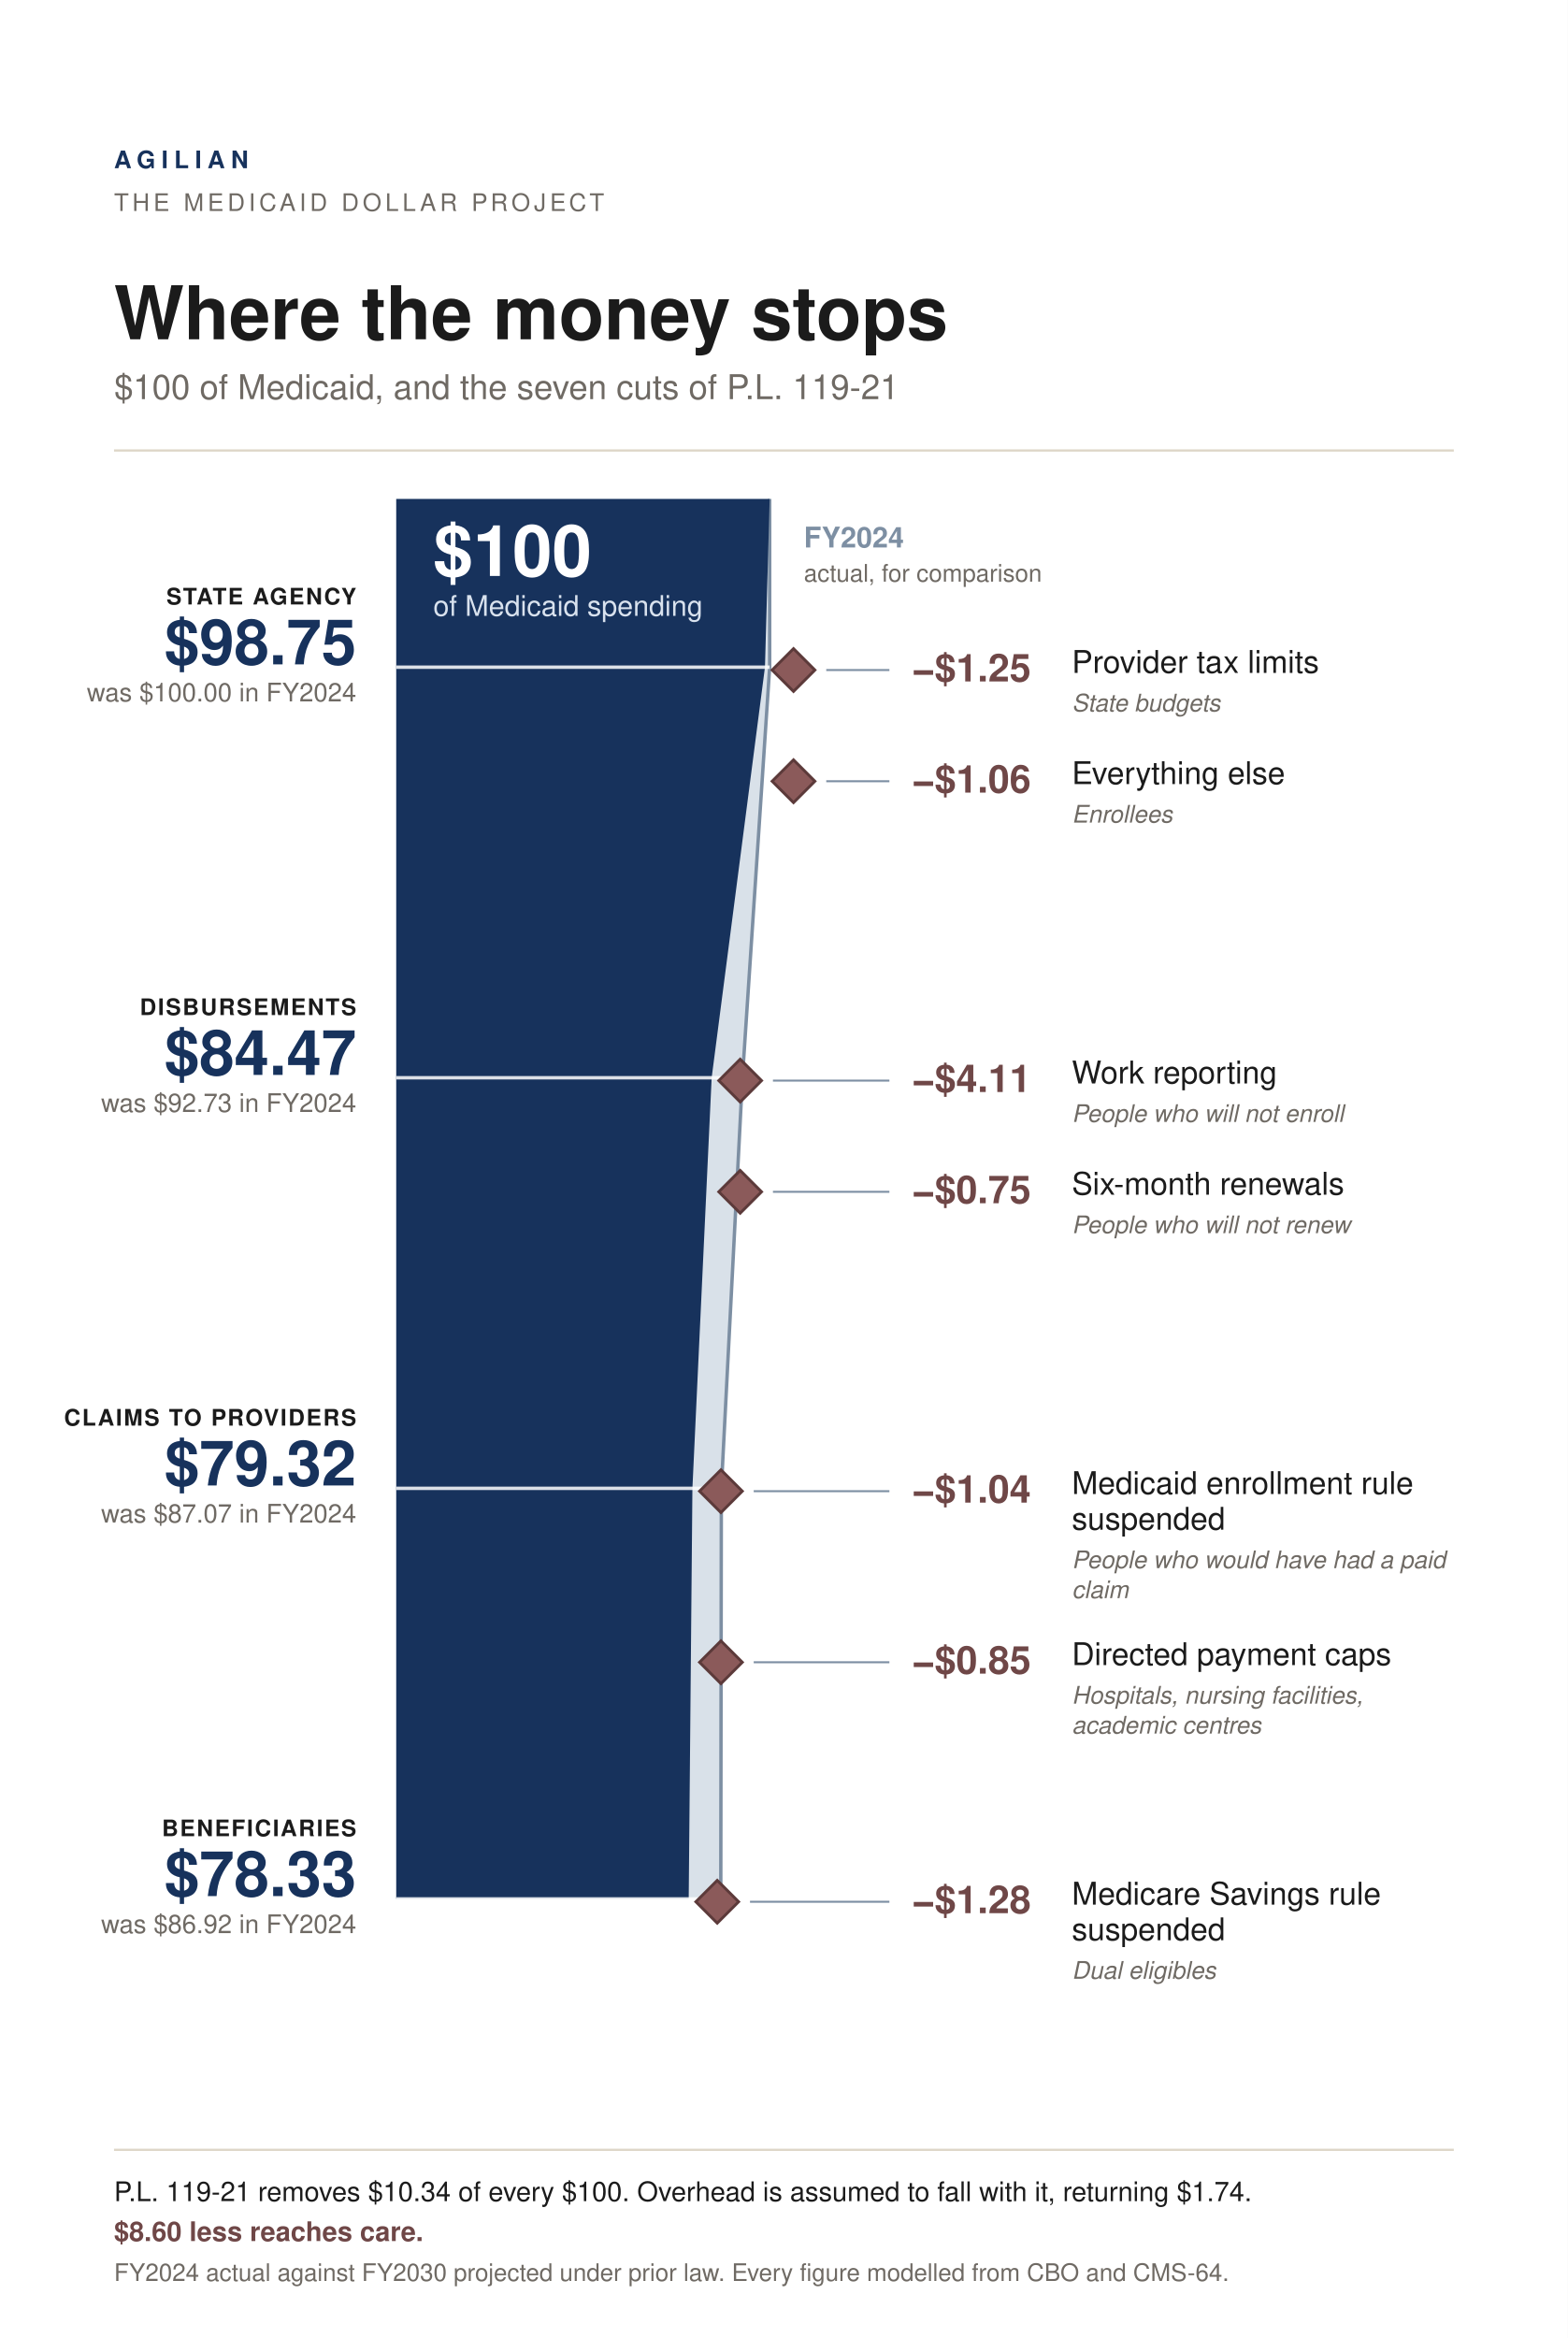
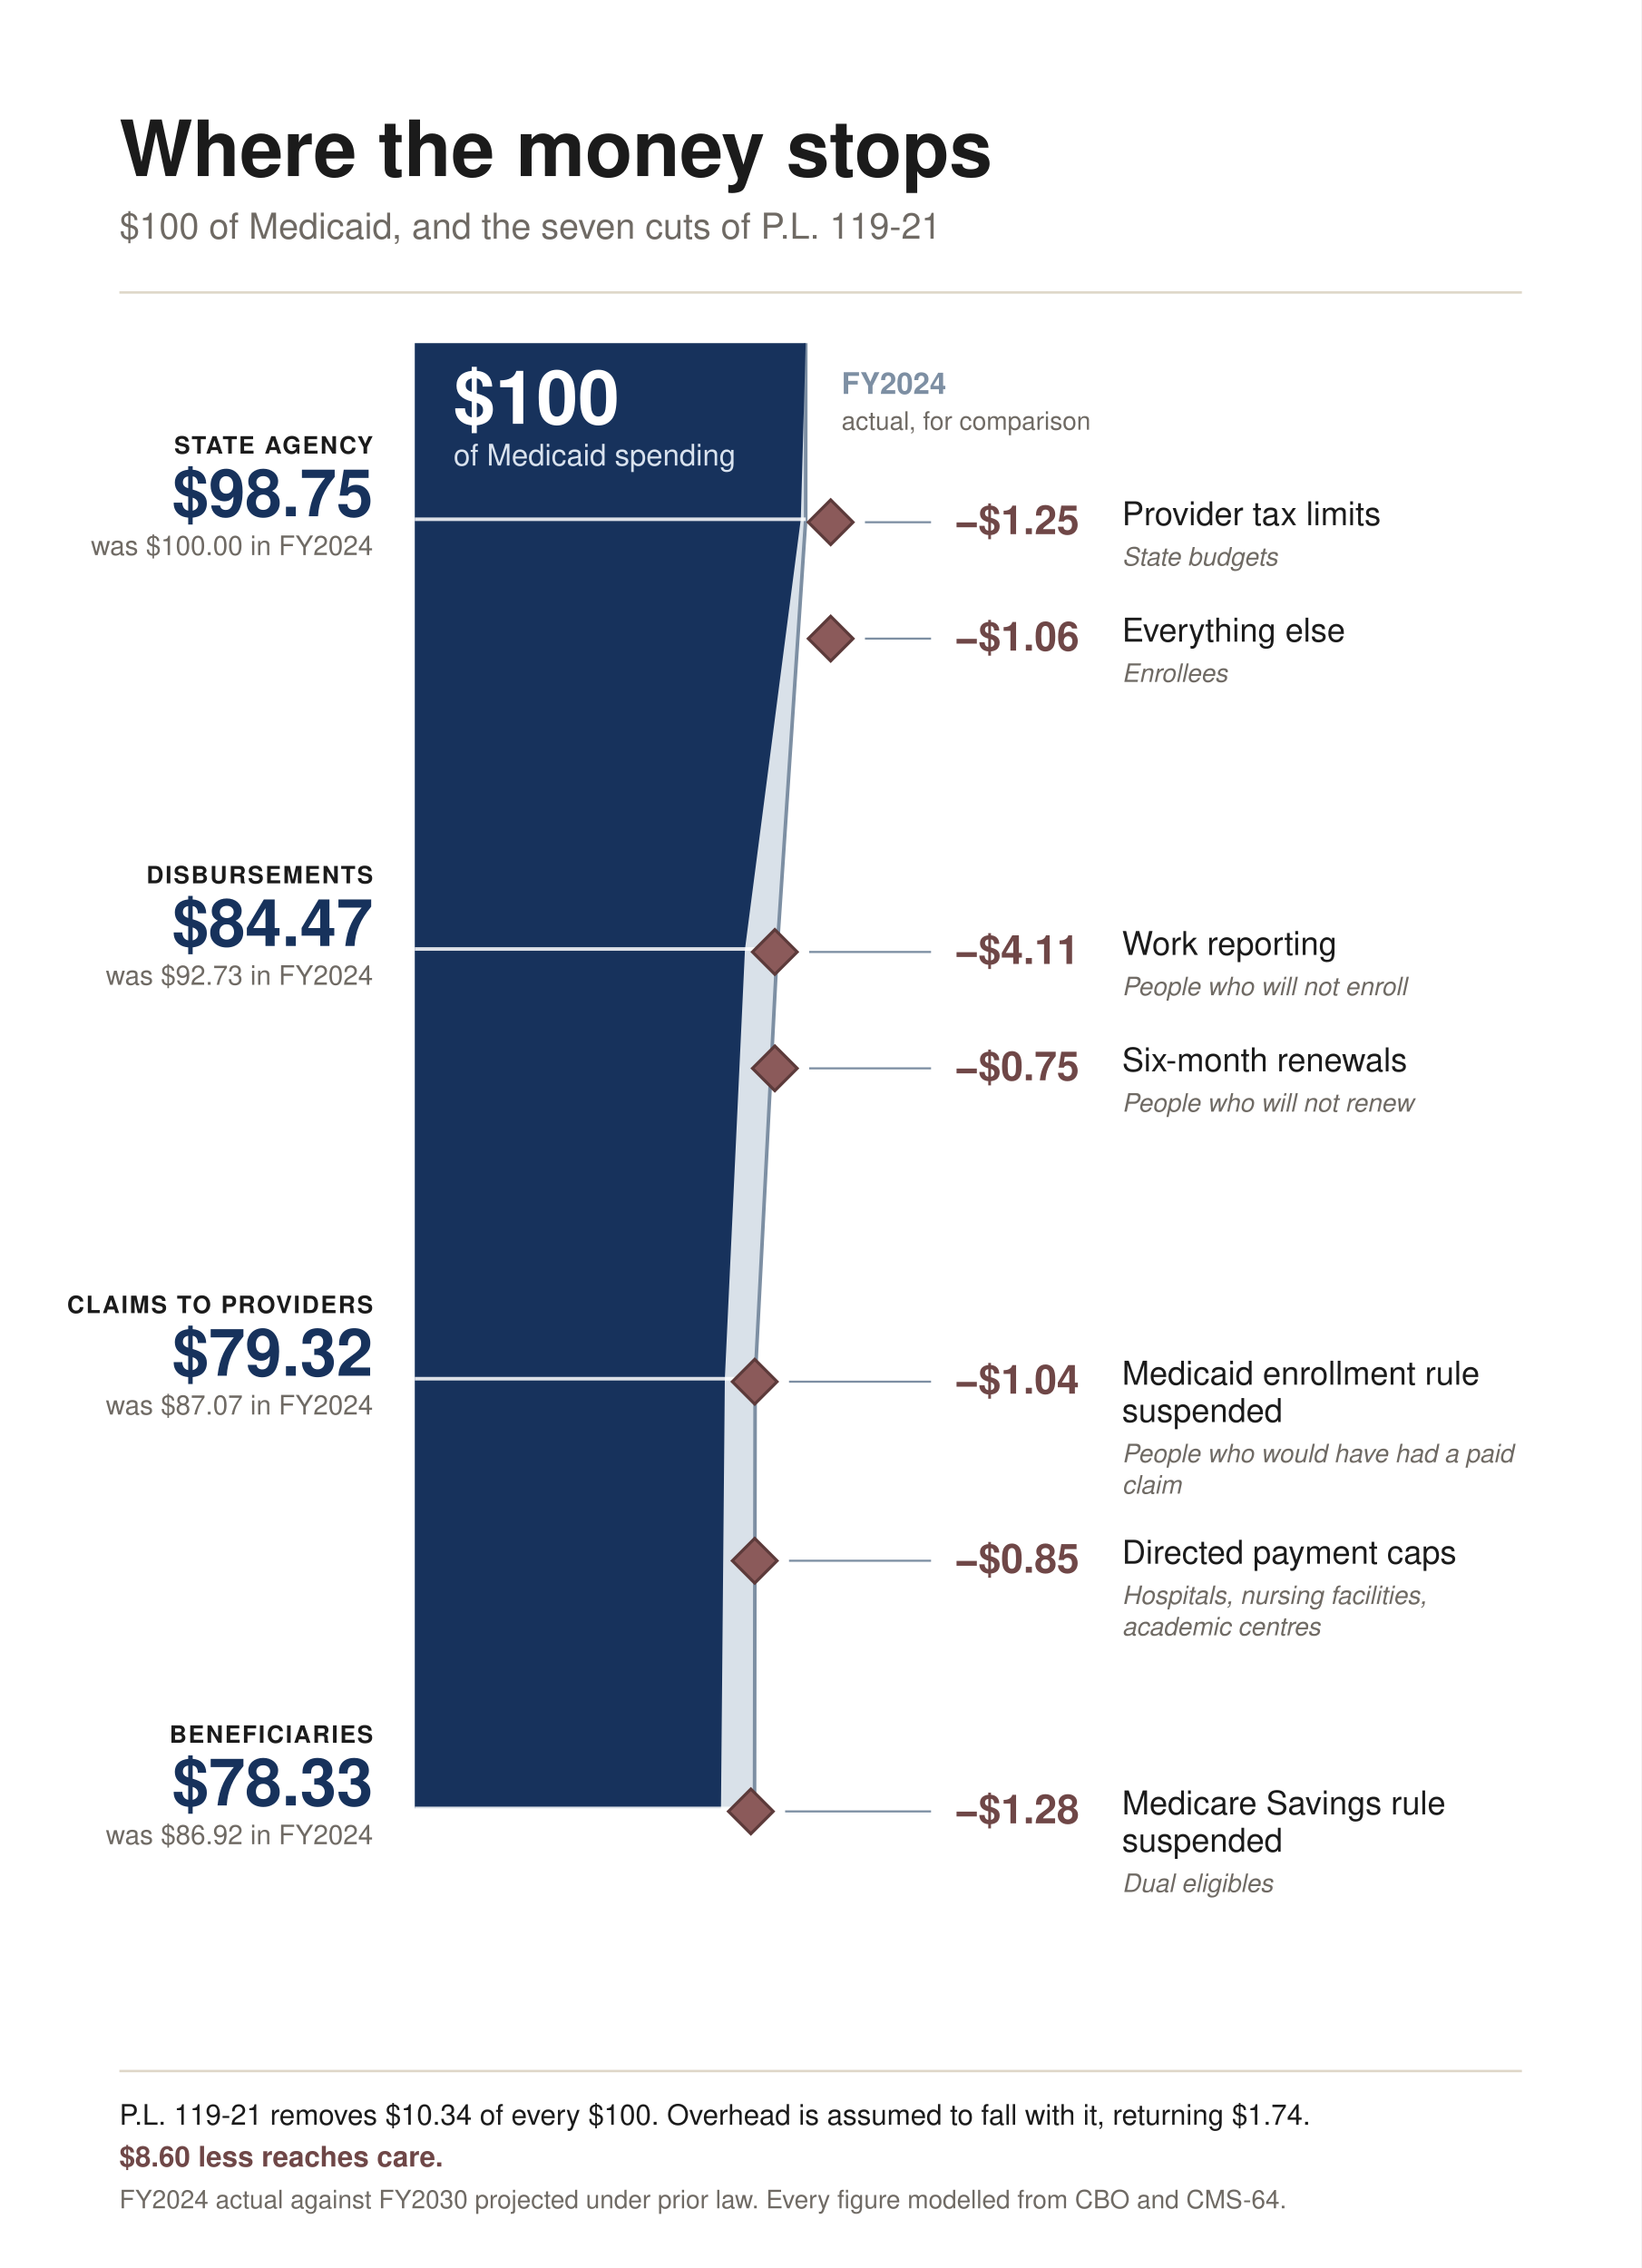
- <svg xmlns="http://www.w3.org/2000/svg" viewBox="0 0 1100 1640" role="img" aria-labelledby="ttl dsc">
-   <rect width="1100" height="1640" fill="#ffffff" />
-   <text x="80.0" y="118.0" font-family="Segoe UI, Helvetica Neue, Helvetica, Arial, sans-serif" font-size="17" fill="#17325c" text-anchor="start" font-weight="bold" letter-spacing="4.2">AGILIAN</text>
-   <text x="80.0" y="148.0" font-family="Segoe UI, Helvetica Neue, Helvetica, Arial, sans-serif" font-size="17" fill="#6f6a64" text-anchor="start" font-weight="normal" letter-spacing="2.6">THE MEDICAID DOLLAR PROJECT</text>
-   <text x="80.0" y="238.0" font-family="Segoe UI, Helvetica Neue, Helvetica, Arial, sans-serif" font-size="52" fill="#1b1b1b" text-anchor="start" font-weight="bold">Where the money stops</text>
-   <text x="80.0" y="280.0" font-family="Segoe UI, Helvetica Neue, Helvetica, Arial, sans-serif" font-size="24" fill="#6f6a64" text-anchor="start" font-weight="normal">$100 of Medicaid, and the seven cuts of P.L. 119-21</text>
-   <line x1="80" y1="316" x2="1020" y2="316" stroke="#ded7c8" stroke-width="1.6" />
-   <path d="M278.0,350 L540.0,350 L540.0,468 L520.9,756 L506.1,1044 L505.7,1332 L278.0,1332 Z" fill="#ccd6e1" fill-opacity="0.75" />
-   <path d="M540.0,350 L540.0,468 L520.9,756 L506.1,1044 L505.7,1332" fill="none" stroke="#7d8fa3" stroke-width="2.4" />
-   <path d="M278.0,350 L540.0,350 L536.7,468 L499.3,756 L485.8,1044 L483.2,1332 L278.0,1332 Z" fill="#17325c" />
-   <text x="304.0" y="404.0" font-family="Segoe UI, Helvetica Neue, Helvetica, Arial, sans-serif" font-size="50" fill="#ffffff" text-anchor="start" font-weight="bold">$100</text>
-   <text x="304.0" y="432.0" font-family="Segoe UI, Helvetica Neue, Helvetica, Arial, sans-serif" font-size="20" fill="#d9e2ee" text-anchor="start" font-weight="normal">of Medicaid spending</text>
-   <text x="564.0" y="384.0" font-family="Segoe UI, Helvetica Neue, Helvetica, Arial, sans-serif" font-size="20" fill="#7d8fa3" text-anchor="start" font-weight="bold">FY2024</text>
-   <text x="564.0" y="408.0" font-family="Segoe UI, Helvetica Neue, Helvetica, Arial, sans-serif" font-size="17" fill="#6f6a64" text-anchor="start" font-weight="normal">actual, for comparison</text>
-   <line x1="278.0" y1="468" x2="540.0" y2="468" stroke="#ffffff" stroke-width="2.4" stroke-opacity="0.85" />
-   <text x="250.0" y="424.0" font-family="Segoe UI, Helvetica Neue, Helvetica, Arial, sans-serif" font-size="16" fill="#1b1b1b" text-anchor="end" font-weight="bold" letter-spacing="1.1">STATE AGENCY</text>
-   <text x="250.0" y="466.0" font-family="Segoe UI, Helvetica Neue, Helvetica, Arial, sans-serif" font-size="44" fill="#17325c" text-anchor="end" font-weight="bold">$98.75</text>
-   <text x="250.0" y="492.0" font-family="Segoe UI, Helvetica Neue, Helvetica, Arial, sans-serif" font-size="18" fill="#6f6a64" text-anchor="end" font-weight="normal">was $100.00 in FY2024</text>
-   <path d="M556.725,455 L571.725,470 L556.725,485 L541.725,470 Z" fill="#8B5A5A" stroke="#5c3a3a" stroke-width="2" />
-   <line x1="579.7" y1="470.0" x2="624" y2="470.0" stroke="#7d8fa3" stroke-width="1.4" />
-   <text x="640.0" y="478.0" font-family="Segoe UI, Helvetica Neue, Helvetica, Arial, sans-serif" font-size="27" fill="#6f4747" text-anchor="start" font-weight="bold">−$1.25</text>
-   <text x="752.0" y="472.0" font-family="Segoe UI, Helvetica Neue, Helvetica, Arial, sans-serif" font-size="22" fill="#1b1b1b" text-anchor="start" font-weight="normal">Provider tax limits</text>
-   <text x="752.0" y="499.0" font-family="Segoe UI, Helvetica Neue, Helvetica, Arial, sans-serif" font-size="17" fill="#6f6a64" text-anchor="start" font-weight="normal" font-style="italic">State budgets</text>
-   <path d="M556.725,533 L571.725,548 L556.725,563 L541.725,548 Z" fill="#8B5A5A" stroke="#5c3a3a" stroke-width="2" />
-   <line x1="579.7" y1="548.0" x2="624" y2="548.0" stroke="#7d8fa3" stroke-width="1.4" />
-   <text x="640.0" y="556.0" font-family="Segoe UI, Helvetica Neue, Helvetica, Arial, sans-serif" font-size="27" fill="#6f4747" text-anchor="start" font-weight="bold">−$1.06</text>
-   <text x="752.0" y="550.0" font-family="Segoe UI, Helvetica Neue, Helvetica, Arial, sans-serif" font-size="22" fill="#1b1b1b" text-anchor="start" font-weight="normal">Everything else</text>
-   <text x="752.0" y="577.0" font-family="Segoe UI, Helvetica Neue, Helvetica, Arial, sans-serif" font-size="17" fill="#6f6a64" text-anchor="start" font-weight="normal" font-style="italic">Enrollees</text>
-   <line x1="278.0" y1="756" x2="520.9" y2="756" stroke="#ffffff" stroke-width="2.4" stroke-opacity="0.85" />
-   <text x="250.0" y="712.0" font-family="Segoe UI, Helvetica Neue, Helvetica, Arial, sans-serif" font-size="16" fill="#1b1b1b" text-anchor="end" font-weight="bold" letter-spacing="1.1">DISBURSEMENTS</text>
-   <text x="250.0" y="754.0" font-family="Segoe UI, Helvetica Neue, Helvetica, Arial, sans-serif" font-size="44" fill="#17325c" text-anchor="end" font-weight="bold">$84.47</text>
-   <text x="250.0" y="780.0" font-family="Segoe UI, Helvetica Neue, Helvetica, Arial, sans-serif" font-size="18" fill="#6f6a64" text-anchor="end" font-weight="normal">was $92.73 in FY2024</text>
-   <path d="M519.303,743 L534.303,758 L519.303,773 L504.303,758 Z" fill="#8B5A5A" stroke="#5c3a3a" stroke-width="2" />
-   <line x1="542.3" y1="758.0" x2="624" y2="758.0" stroke="#7d8fa3" stroke-width="1.4" />
-   <text x="640.0" y="766.0" font-family="Segoe UI, Helvetica Neue, Helvetica, Arial, sans-serif" font-size="27" fill="#6f4747" text-anchor="start" font-weight="bold">−$4.11</text>
-   <text x="752.0" y="760.0" font-family="Segoe UI, Helvetica Neue, Helvetica, Arial, sans-serif" font-size="22" fill="#1b1b1b" text-anchor="start" font-weight="normal">Work reporting</text>
-   <text x="752.0" y="787.0" font-family="Segoe UI, Helvetica Neue, Helvetica, Arial, sans-serif" font-size="17" fill="#6f6a64" text-anchor="start" font-weight="normal" font-style="italic">People who will not enroll</text>
-   <path d="M519.303,821 L534.303,836 L519.303,851 L504.303,836 Z" fill="#8B5A5A" stroke="#5c3a3a" stroke-width="2" />
-   <line x1="542.3" y1="836.0" x2="624" y2="836.0" stroke="#7d8fa3" stroke-width="1.4" />
-   <text x="640.0" y="844.0" font-family="Segoe UI, Helvetica Neue, Helvetica, Arial, sans-serif" font-size="27" fill="#6f4747" text-anchor="start" font-weight="bold">−$0.75</text>
-   <text x="752.0" y="838.0" font-family="Segoe UI, Helvetica Neue, Helvetica, Arial, sans-serif" font-size="22" fill="#1b1b1b" text-anchor="start" font-weight="normal">Six-month renewals</text>
-   <text x="752.0" y="865.0" font-family="Segoe UI, Helvetica Neue, Helvetica, Arial, sans-serif" font-size="17" fill="#6f6a64" text-anchor="start" font-weight="normal" font-style="italic">People who will not renew</text>
-   <line x1="278.0" y1="1044" x2="506.1" y2="1044" stroke="#ffffff" stroke-width="2.4" stroke-opacity="0.85" />
-   <text x="250.0" y="1000.0" font-family="Segoe UI, Helvetica Neue, Helvetica, Arial, sans-serif" font-size="16" fill="#1b1b1b" text-anchor="end" font-weight="bold" letter-spacing="1.1">CLAIMS TO PROVIDERS</text>
-   <text x="250.0" y="1042.0" font-family="Segoe UI, Helvetica Neue, Helvetica, Arial, sans-serif" font-size="44" fill="#17325c" text-anchor="end" font-weight="bold">$79.32</text>
-   <text x="250.0" y="1068.0" font-family="Segoe UI, Helvetica Neue, Helvetica, Arial, sans-serif" font-size="18" fill="#6f6a64" text-anchor="end" font-weight="normal">was $87.07 in FY2024</text>
-   <path d="M505.812,1031 L520.812,1046 L505.812,1061 L490.812,1046 Z" fill="#8B5A5A" stroke="#5c3a3a" stroke-width="2" />
-   <line x1="528.8" y1="1046.0" x2="624" y2="1046.0" stroke="#7d8fa3" stroke-width="1.4" />
-   <text x="640.0" y="1054.0" font-family="Segoe UI, Helvetica Neue, Helvetica, Arial, sans-serif" font-size="27" fill="#6f4747" text-anchor="start" font-weight="bold">−$1.04</text>
-   <text x="752.0" y="1048.0" font-family="Segoe UI, Helvetica Neue, Helvetica, Arial, sans-serif" font-size="22" fill="#1b1b1b" text-anchor="start" font-weight="normal">Medicaid enrollment rule</text>
-   <text x="752.0" y="1073.0" font-family="Segoe UI, Helvetica Neue, Helvetica, Arial, sans-serif" font-size="22" fill="#1b1b1b" text-anchor="start" font-weight="normal">suspended</text>
-   <text x="752.0" y="1100.0" font-family="Segoe UI, Helvetica Neue, Helvetica, Arial, sans-serif" font-size="17" fill="#6f6a64" text-anchor="start" font-weight="normal" font-style="italic">People who would have had a paid</text>
-   <text x="752.0" y="1121.0" font-family="Segoe UI, Helvetica Neue, Helvetica, Arial, sans-serif" font-size="17" fill="#6f6a64" text-anchor="start" font-weight="normal" font-style="italic">claim</text>
-   <path d="M505.812,1151 L520.812,1166 L505.812,1181 L490.812,1166 Z" fill="#8B5A5A" stroke="#5c3a3a" stroke-width="2" />
-   <line x1="528.8" y1="1166.0" x2="624" y2="1166.0" stroke="#7d8fa3" stroke-width="1.4" />
-   <text x="640.0" y="1174.0" font-family="Segoe UI, Helvetica Neue, Helvetica, Arial, sans-serif" font-size="27" fill="#6f4747" text-anchor="start" font-weight="bold">−$0.85</text>
-   <text x="752.0" y="1168.0" font-family="Segoe UI, Helvetica Neue, Helvetica, Arial, sans-serif" font-size="22" fill="#1b1b1b" text-anchor="start" font-weight="normal">Directed payment caps</text>
-   <text x="752.0" y="1195.0" font-family="Segoe UI, Helvetica Neue, Helvetica, Arial, sans-serif" font-size="17" fill="#6f6a64" text-anchor="start" font-weight="normal" font-style="italic">Hospitals, nursing facilities,</text>
-   <text x="752.0" y="1216.0" font-family="Segoe UI, Helvetica Neue, Helvetica, Arial, sans-serif" font-size="17" fill="#6f6a64" text-anchor="start" font-weight="normal" font-style="italic">academic centres</text>
-   <line x1="278.0" y1="1332" x2="505.7" y2="1332" stroke="#ffffff" stroke-width="2.4" stroke-opacity="0.85" />
-   <text x="250.0" y="1288.0" font-family="Segoe UI, Helvetica Neue, Helvetica, Arial, sans-serif" font-size="16" fill="#1b1b1b" text-anchor="end" font-weight="bold" letter-spacing="1.1">BENEFICIARIES</text>
-   <text x="250.0" y="1330.0" font-family="Segoe UI, Helvetica Neue, Helvetica, Arial, sans-serif" font-size="44" fill="#17325c" text-anchor="end" font-weight="bold">$78.33</text>
-   <text x="250.0" y="1356.0" font-family="Segoe UI, Helvetica Neue, Helvetica, Arial, sans-serif" font-size="18" fill="#6f6a64" text-anchor="end" font-weight="normal">was $86.92 in FY2024</text>
-   <path d="M503.217,1319 L518.217,1334 L503.217,1349 L488.217,1334 Z" fill="#8B5A5A" stroke="#5c3a3a" stroke-width="2" />
-   <line x1="526.2" y1="1334.0" x2="624" y2="1334.0" stroke="#7d8fa3" stroke-width="1.4" />
-   <text x="640.0" y="1342.0" font-family="Segoe UI, Helvetica Neue, Helvetica, Arial, sans-serif" font-size="27" fill="#6f4747" text-anchor="start" font-weight="bold">−$1.28</text>
-   <text x="752.0" y="1336.0" font-family="Segoe UI, Helvetica Neue, Helvetica, Arial, sans-serif" font-size="22" fill="#1b1b1b" text-anchor="start" font-weight="normal">Medicare Savings rule</text>
-   <text x="752.0" y="1361.0" font-family="Segoe UI, Helvetica Neue, Helvetica, Arial, sans-serif" font-size="22" fill="#1b1b1b" text-anchor="start" font-weight="normal">suspended</text>
-   <text x="752.0" y="1388.0" font-family="Segoe UI, Helvetica Neue, Helvetica, Arial, sans-serif" font-size="17" fill="#6f6a64" text-anchor="start" font-weight="normal" font-style="italic">Dual eligibles</text>
-   <line x1="80" y1="1508" x2="1020" y2="1508" stroke="#ded7c8" stroke-width="1.6" />
-   <text x="80.0" y="1544.0" font-family="Segoe UI, Helvetica Neue, Helvetica, Arial, sans-serif" font-size="19" fill="#1b1b1b" text-anchor="start" font-weight="normal">P.L. 119-21 removes $10.34 of every $100. Overhead is assumed to fall with it, returning $1.74.</text>
-   <text x="80.0" y="1572.0" font-family="Segoe UI, Helvetica Neue, Helvetica, Arial, sans-serif" font-size="19" fill="#6f4747" text-anchor="start" font-weight="bold">$8.60 less reaches care.</text>
-   <text x="80.0" y="1600.0" font-family="Segoe UI, Helvetica Neue, Helvetica, Arial, sans-serif" font-size="17" fill="#6f6a64" text-anchor="start" font-weight="normal">FY2024 actual against FY2030 projected under prior law. Every figure modelled from CBO and CMS-64.</text>
+ <svg xmlns="http://www.w3.org/2000/svg" viewBox="0 0 1100 1520" role="img" aria-labelledby="ttl dsc">
+   <rect width="1100" height="1520" fill="#ffffff" />
+   <g transform="translate(0,-120)">
+     <text x="80.0" y="238.0" font-family="Segoe UI, Helvetica Neue, Helvetica, Arial, sans-serif" font-size="52" fill="#1b1b1b" text-anchor="start" font-weight="bold">Where the money stops</text>
+     <text x="80.0" y="280.0" font-family="Segoe UI, Helvetica Neue, Helvetica, Arial, sans-serif" font-size="24" fill="#6f6a64" text-anchor="start" font-weight="normal">$100 of Medicaid, and the seven cuts of P.L. 119-21</text>
+     <line x1="80" y1="316" x2="1020" y2="316" stroke="#ded7c8" stroke-width="1.6" />
+     <path d="M278.0,350 L540.0,350 L540.0,468 L520.9,756 L506.1,1044 L505.7,1332 L278.0,1332 Z" fill="#ccd6e1" fill-opacity="0.75" />
+     <path d="M540.0,350 L540.0,468 L520.9,756 L506.1,1044 L505.7,1332" fill="none" stroke="#7d8fa3" stroke-width="2.4" />
+     <path d="M278.0,350 L540.0,350 L536.7,468 L499.3,756 L485.8,1044 L483.2,1332 L278.0,1332 Z" fill="#17325c" />
+     <text x="304.0" y="404.0" font-family="Segoe UI, Helvetica Neue, Helvetica, Arial, sans-serif" font-size="50" fill="#ffffff" text-anchor="start" font-weight="bold">$100</text>
+     <text x="304.0" y="432.0" font-family="Segoe UI, Helvetica Neue, Helvetica, Arial, sans-serif" font-size="20" fill="#d9e2ee" text-anchor="start" font-weight="normal">of Medicaid spending</text>
+     <text x="564.0" y="384.0" font-family="Segoe UI, Helvetica Neue, Helvetica, Arial, sans-serif" font-size="20" fill="#7d8fa3" text-anchor="start" font-weight="bold">FY2024</text>
+     <text x="564.0" y="408.0" font-family="Segoe UI, Helvetica Neue, Helvetica, Arial, sans-serif" font-size="17" fill="#6f6a64" text-anchor="start" font-weight="normal">actual, for comparison</text>
+     <line x1="278.0" y1="468" x2="540.0" y2="468" stroke="#ffffff" stroke-width="2.4" stroke-opacity="0.85" />
+     <text x="250.0" y="424.0" font-family="Segoe UI, Helvetica Neue, Helvetica, Arial, sans-serif" font-size="16" fill="#1b1b1b" text-anchor="end" font-weight="bold" letter-spacing="1.1">STATE AGENCY</text>
+     <text x="250.0" y="466.0" font-family="Segoe UI, Helvetica Neue, Helvetica, Arial, sans-serif" font-size="44" fill="#17325c" text-anchor="end" font-weight="bold">$98.75</text>
+     <text x="250.0" y="492.0" font-family="Segoe UI, Helvetica Neue, Helvetica, Arial, sans-serif" font-size="18" fill="#6f6a64" text-anchor="end" font-weight="normal">was $100.00 in FY2024</text>
+     <path d="M556.725,455 L571.725,470 L556.725,485 L541.725,470 Z" fill="#8B5A5A" stroke="#5c3a3a" stroke-width="2" />
+     <line x1="579.7" y1="470.0" x2="624" y2="470.0" stroke="#7d8fa3" stroke-width="1.4" />
+     <text x="640.0" y="478.0" font-family="Segoe UI, Helvetica Neue, Helvetica, Arial, sans-serif" font-size="27" fill="#6f4747" text-anchor="start" font-weight="bold">−$1.25</text>
+     <text x="752.0" y="472.0" font-family="Segoe UI, Helvetica Neue, Helvetica, Arial, sans-serif" font-size="22" fill="#1b1b1b" text-anchor="start" font-weight="normal">Provider tax limits</text>
+     <text x="752.0" y="499.0" font-family="Segoe UI, Helvetica Neue, Helvetica, Arial, sans-serif" font-size="17" fill="#6f6a64" text-anchor="start" font-weight="normal" font-style="italic">State budgets</text>
+     <path d="M556.725,533 L571.725,548 L556.725,563 L541.725,548 Z" fill="#8B5A5A" stroke="#5c3a3a" stroke-width="2" />
+     <line x1="579.7" y1="548.0" x2="624" y2="548.0" stroke="#7d8fa3" stroke-width="1.4" />
+     <text x="640.0" y="556.0" font-family="Segoe UI, Helvetica Neue, Helvetica, Arial, sans-serif" font-size="27" fill="#6f4747" text-anchor="start" font-weight="bold">−$1.06</text>
+     <text x="752.0" y="550.0" font-family="Segoe UI, Helvetica Neue, Helvetica, Arial, sans-serif" font-size="22" fill="#1b1b1b" text-anchor="start" font-weight="normal">Everything else</text>
+     <text x="752.0" y="577.0" font-family="Segoe UI, Helvetica Neue, Helvetica, Arial, sans-serif" font-size="17" fill="#6f6a64" text-anchor="start" font-weight="normal" font-style="italic">Enrollees</text>
+     <line x1="278.0" y1="756" x2="520.9" y2="756" stroke="#ffffff" stroke-width="2.4" stroke-opacity="0.85" />
+     <text x="250.0" y="712.0" font-family="Segoe UI, Helvetica Neue, Helvetica, Arial, sans-serif" font-size="16" fill="#1b1b1b" text-anchor="end" font-weight="bold" letter-spacing="1.1">DISBURSEMENTS</text>
+     <text x="250.0" y="754.0" font-family="Segoe UI, Helvetica Neue, Helvetica, Arial, sans-serif" font-size="44" fill="#17325c" text-anchor="end" font-weight="bold">$84.47</text>
+     <text x="250.0" y="780.0" font-family="Segoe UI, Helvetica Neue, Helvetica, Arial, sans-serif" font-size="18" fill="#6f6a64" text-anchor="end" font-weight="normal">was $92.73 in FY2024</text>
+     <path d="M519.303,743 L534.303,758 L519.303,773 L504.303,758 Z" fill="#8B5A5A" stroke="#5c3a3a" stroke-width="2" />
+     <line x1="542.3" y1="758.0" x2="624" y2="758.0" stroke="#7d8fa3" stroke-width="1.4" />
+     <text x="640.0" y="766.0" font-family="Segoe UI, Helvetica Neue, Helvetica, Arial, sans-serif" font-size="27" fill="#6f4747" text-anchor="start" font-weight="bold">−$4.11</text>
+     <text x="752.0" y="760.0" font-family="Segoe UI, Helvetica Neue, Helvetica, Arial, sans-serif" font-size="22" fill="#1b1b1b" text-anchor="start" font-weight="normal">Work reporting</text>
+     <text x="752.0" y="787.0" font-family="Segoe UI, Helvetica Neue, Helvetica, Arial, sans-serif" font-size="17" fill="#6f6a64" text-anchor="start" font-weight="normal" font-style="italic">People who will not enroll</text>
+     <path d="M519.303,821 L534.303,836 L519.303,851 L504.303,836 Z" fill="#8B5A5A" stroke="#5c3a3a" stroke-width="2" />
+     <line x1="542.3" y1="836.0" x2="624" y2="836.0" stroke="#7d8fa3" stroke-width="1.4" />
+     <text x="640.0" y="844.0" font-family="Segoe UI, Helvetica Neue, Helvetica, Arial, sans-serif" font-size="27" fill="#6f4747" text-anchor="start" font-weight="bold">−$0.75</text>
+     <text x="752.0" y="838.0" font-family="Segoe UI, Helvetica Neue, Helvetica, Arial, sans-serif" font-size="22" fill="#1b1b1b" text-anchor="start" font-weight="normal">Six-month renewals</text>
+     <text x="752.0" y="865.0" font-family="Segoe UI, Helvetica Neue, Helvetica, Arial, sans-serif" font-size="17" fill="#6f6a64" text-anchor="start" font-weight="normal" font-style="italic">People who will not renew</text>
+     <line x1="278.0" y1="1044" x2="506.1" y2="1044" stroke="#ffffff" stroke-width="2.4" stroke-opacity="0.85" />
+     <text x="250.0" y="1000.0" font-family="Segoe UI, Helvetica Neue, Helvetica, Arial, sans-serif" font-size="16" fill="#1b1b1b" text-anchor="end" font-weight="bold" letter-spacing="1.1">CLAIMS TO PROVIDERS</text>
+     <text x="250.0" y="1042.0" font-family="Segoe UI, Helvetica Neue, Helvetica, Arial, sans-serif" font-size="44" fill="#17325c" text-anchor="end" font-weight="bold">$79.32</text>
+     <text x="250.0" y="1068.0" font-family="Segoe UI, Helvetica Neue, Helvetica, Arial, sans-serif" font-size="18" fill="#6f6a64" text-anchor="end" font-weight="normal">was $87.07 in FY2024</text>
+     <path d="M505.812,1031 L520.812,1046 L505.812,1061 L490.812,1046 Z" fill="#8B5A5A" stroke="#5c3a3a" stroke-width="2" />
+     <line x1="528.8" y1="1046.0" x2="624" y2="1046.0" stroke="#7d8fa3" stroke-width="1.4" />
+     <text x="640.0" y="1054.0" font-family="Segoe UI, Helvetica Neue, Helvetica, Arial, sans-serif" font-size="27" fill="#6f4747" text-anchor="start" font-weight="bold">−$1.04</text>
+     <text x="752.0" y="1048.0" font-family="Segoe UI, Helvetica Neue, Helvetica, Arial, sans-serif" font-size="22" fill="#1b1b1b" text-anchor="start" font-weight="normal">Medicaid enrollment rule</text>
+     <text x="752.0" y="1073.0" font-family="Segoe UI, Helvetica Neue, Helvetica, Arial, sans-serif" font-size="22" fill="#1b1b1b" text-anchor="start" font-weight="normal">suspended</text>
+     <text x="752.0" y="1100.0" font-family="Segoe UI, Helvetica Neue, Helvetica, Arial, sans-serif" font-size="17" fill="#6f6a64" text-anchor="start" font-weight="normal" font-style="italic">People who would have had a paid</text>
+     <text x="752.0" y="1121.0" font-family="Segoe UI, Helvetica Neue, Helvetica, Arial, sans-serif" font-size="17" fill="#6f6a64" text-anchor="start" font-weight="normal" font-style="italic">claim</text>
+     <path d="M505.812,1151 L520.812,1166 L505.812,1181 L490.812,1166 Z" fill="#8B5A5A" stroke="#5c3a3a" stroke-width="2" />
+     <line x1="528.8" y1="1166.0" x2="624" y2="1166.0" stroke="#7d8fa3" stroke-width="1.4" />
+     <text x="640.0" y="1174.0" font-family="Segoe UI, Helvetica Neue, Helvetica, Arial, sans-serif" font-size="27" fill="#6f4747" text-anchor="start" font-weight="bold">−$0.85</text>
+     <text x="752.0" y="1168.0" font-family="Segoe UI, Helvetica Neue, Helvetica, Arial, sans-serif" font-size="22" fill="#1b1b1b" text-anchor="start" font-weight="normal">Directed payment caps</text>
+     <text x="752.0" y="1195.0" font-family="Segoe UI, Helvetica Neue, Helvetica, Arial, sans-serif" font-size="17" fill="#6f6a64" text-anchor="start" font-weight="normal" font-style="italic">Hospitals, nursing facilities,</text>
+     <text x="752.0" y="1216.0" font-family="Segoe UI, Helvetica Neue, Helvetica, Arial, sans-serif" font-size="17" fill="#6f6a64" text-anchor="start" font-weight="normal" font-style="italic">academic centres</text>
+     <line x1="278.0" y1="1332" x2="505.7" y2="1332" stroke="#ffffff" stroke-width="2.4" stroke-opacity="0.85" />
+     <text x="250.0" y="1288.0" font-family="Segoe UI, Helvetica Neue, Helvetica, Arial, sans-serif" font-size="16" fill="#1b1b1b" text-anchor="end" font-weight="bold" letter-spacing="1.1">BENEFICIARIES</text>
+     <text x="250.0" y="1330.0" font-family="Segoe UI, Helvetica Neue, Helvetica, Arial, sans-serif" font-size="44" fill="#17325c" text-anchor="end" font-weight="bold">$78.33</text>
+     <text x="250.0" y="1356.0" font-family="Segoe UI, Helvetica Neue, Helvetica, Arial, sans-serif" font-size="18" fill="#6f6a64" text-anchor="end" font-weight="normal">was $86.92 in FY2024</text>
+     <path d="M503.217,1319 L518.217,1334 L503.217,1349 L488.217,1334 Z" fill="#8B5A5A" stroke="#5c3a3a" stroke-width="2" />
+     <line x1="526.2" y1="1334.0" x2="624" y2="1334.0" stroke="#7d8fa3" stroke-width="1.4" />
+     <text x="640.0" y="1342.0" font-family="Segoe UI, Helvetica Neue, Helvetica, Arial, sans-serif" font-size="27" fill="#6f4747" text-anchor="start" font-weight="bold">−$1.28</text>
+     <text x="752.0" y="1336.0" font-family="Segoe UI, Helvetica Neue, Helvetica, Arial, sans-serif" font-size="22" fill="#1b1b1b" text-anchor="start" font-weight="normal">Medicare Savings rule</text>
+     <text x="752.0" y="1361.0" font-family="Segoe UI, Helvetica Neue, Helvetica, Arial, sans-serif" font-size="22" fill="#1b1b1b" text-anchor="start" font-weight="normal">suspended</text>
+     <text x="752.0" y="1388.0" font-family="Segoe UI, Helvetica Neue, Helvetica, Arial, sans-serif" font-size="17" fill="#6f6a64" text-anchor="start" font-weight="normal" font-style="italic">Dual eligibles</text>
+     <line x1="80" y1="1508" x2="1020" y2="1508" stroke="#ded7c8" stroke-width="1.6" />
+     <text x="80.0" y="1544.0" font-family="Segoe UI, Helvetica Neue, Helvetica, Arial, sans-serif" font-size="19" fill="#1b1b1b" text-anchor="start" font-weight="normal">P.L. 119-21 removes $10.34 of every $100. Overhead is assumed to fall with it, returning $1.74.</text>
+     <text x="80.0" y="1572.0" font-family="Segoe UI, Helvetica Neue, Helvetica, Arial, sans-serif" font-size="19" fill="#6f4747" text-anchor="start" font-weight="bold">$8.60 less reaches care.</text>
+     <text x="80.0" y="1600.0" font-family="Segoe UI, Helvetica Neue, Helvetica, Arial, sans-serif" font-size="17" fill="#6f6a64" text-anchor="start" font-weight="normal">FY2024 actual against FY2030 projected under prior law. Every figure modelled from CBO and CMS-64.</text>
+   </g>
</svg>
